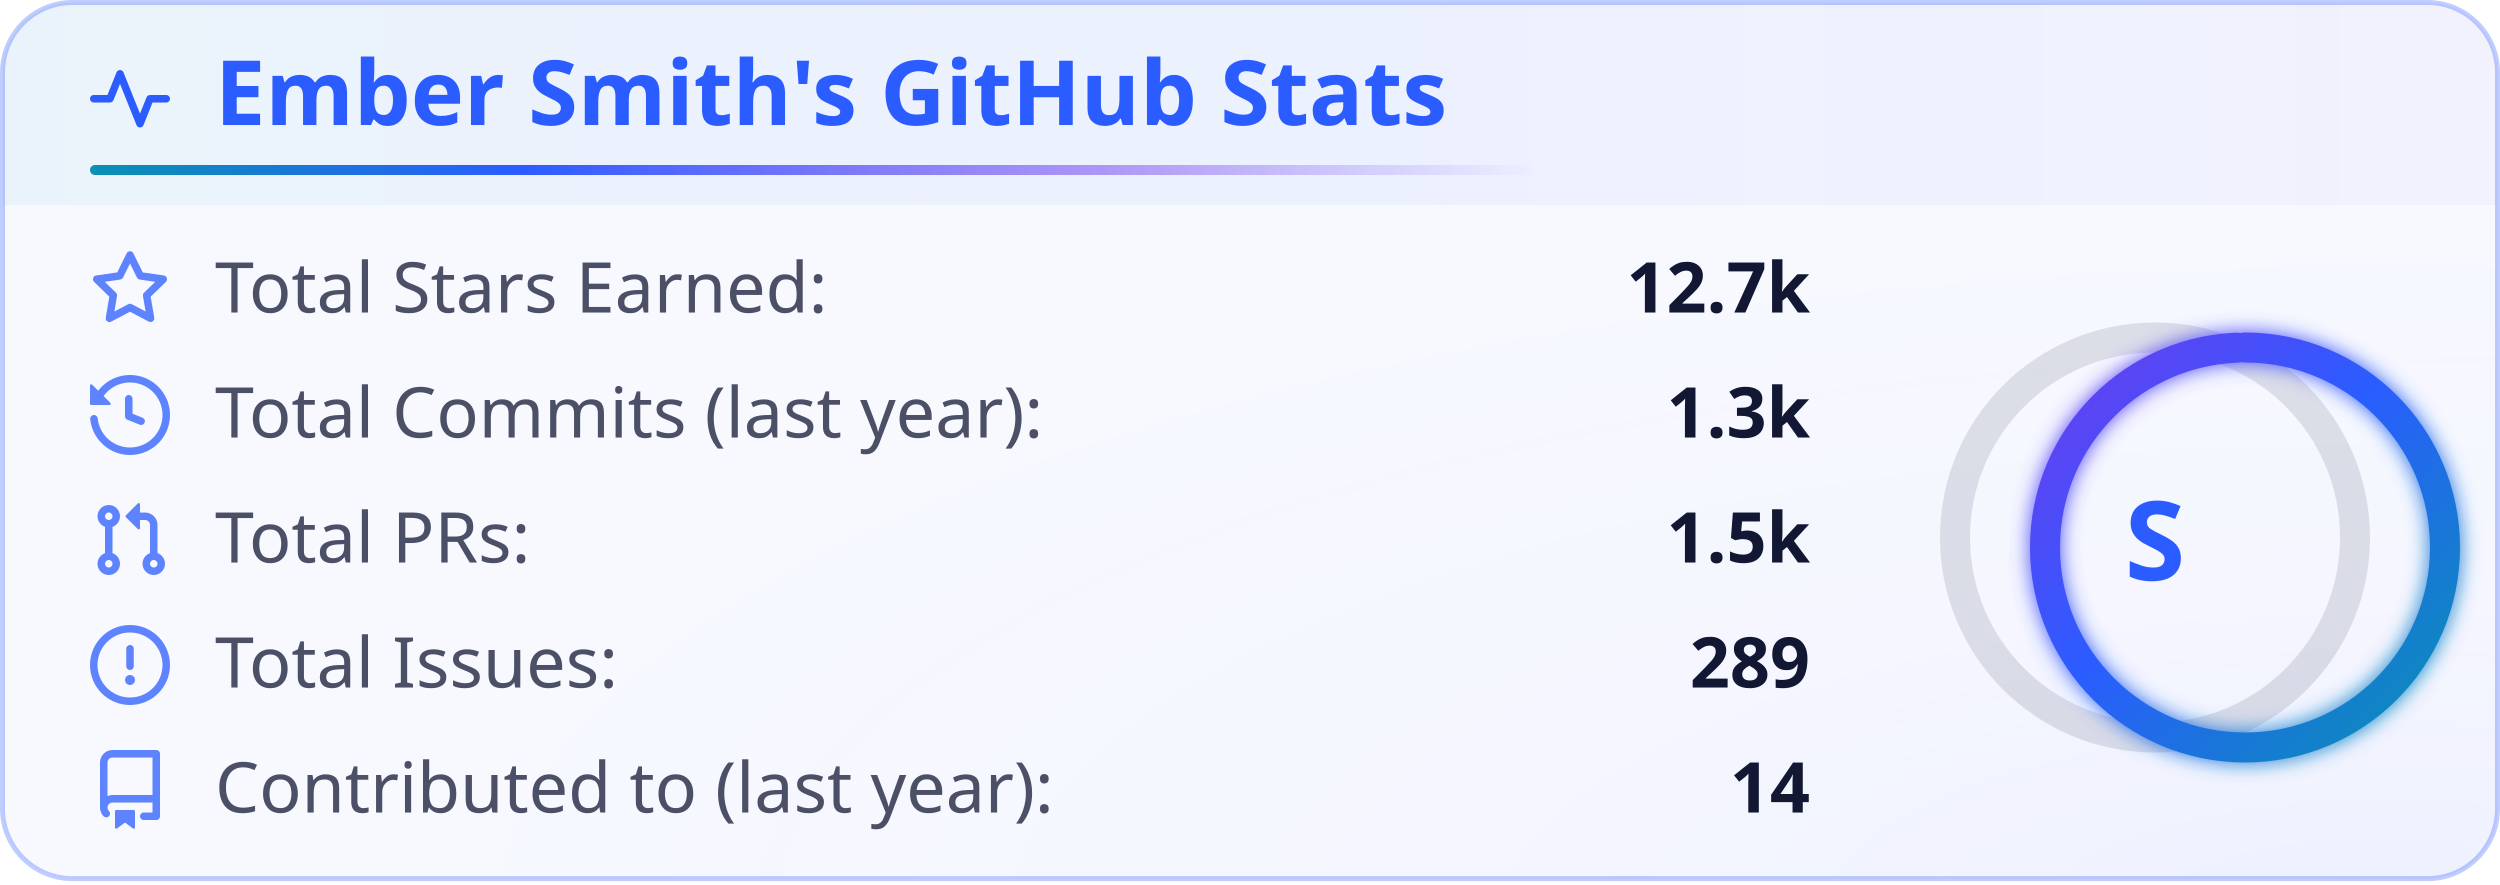
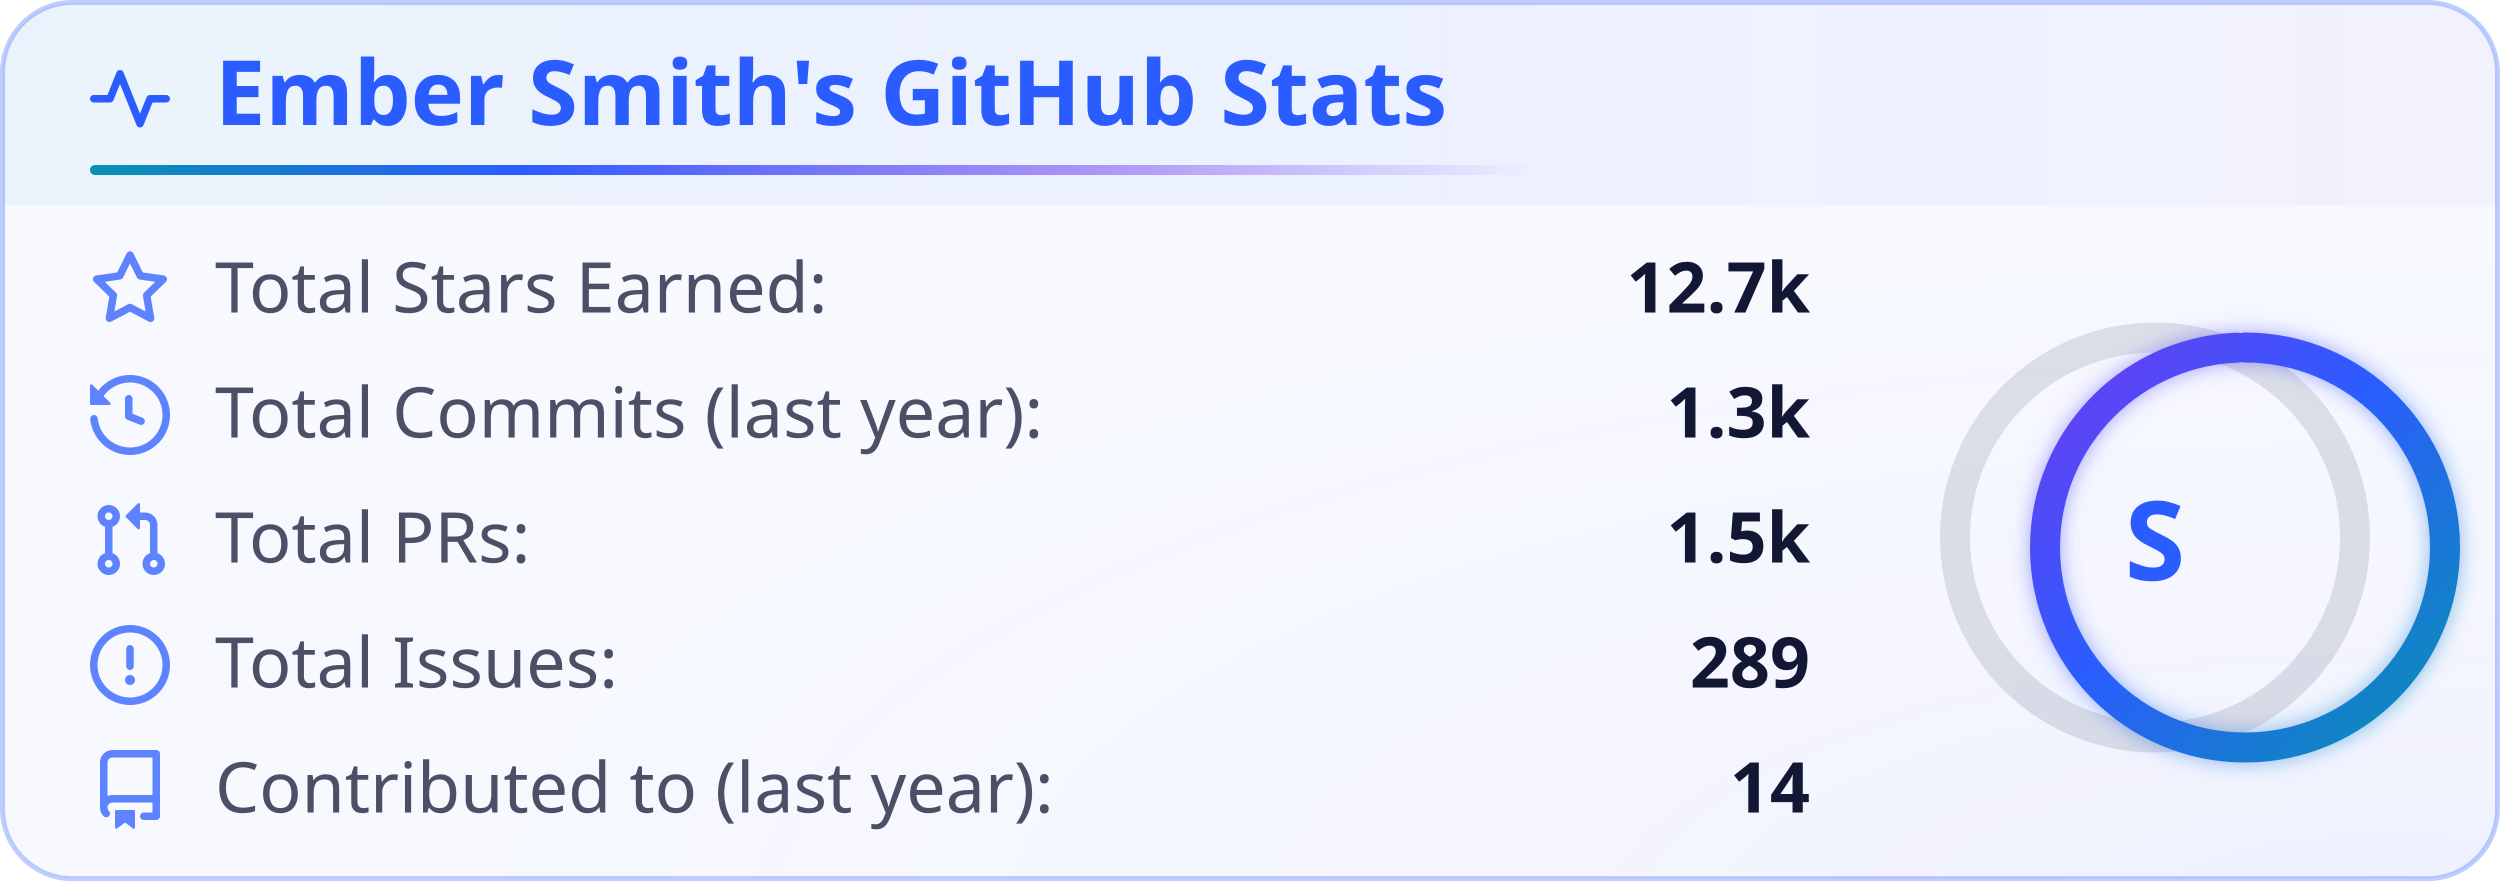
<svg xmlns="http://www.w3.org/2000/svg" width="500" height="177" viewBox="0 0 500 177" fill="none" role="img" aria-labelledby="title-id desc-id">
  <style>
    .header {
      font: 600 18px 'Segoe UI', Ubuntu, "Helvetica Neue", Sans-Serif;
      fill: #2b5cff;
      animation: fadeInAnimation 0.8s ease-in-out backwards;
    }
    /* The icon reads against the title rather than with it, so it keeps its own color. */
    .title-icon {
      fill: #2b5cff;
      animation: fadeInAnimation 0.8s ease-in-out backwards;
    }
    .title-accent {
      transform-box: fill-box;
      transform-origin: left center;
      animation: trailAnimation 0.9s cubic-bezier(0.2, 0.7, 0.2, 1) 0.2s backwards;
    }
    @supports(-moz-appearance: auto) {
      /* Selector detects Firefox */
      .header {
        font-size: 15.5px;
      }
    }
    .stat {
      font: 400 14px 'Segoe UI', Ubuntu, "Helvetica Neue", Sans-Serif;
      fill: #121833;
      font-variant-numeric: tabular-nums;
    }
    @supports(-moz-appearance: auto) {
      /* Selector detects Firefox */
      .stat {
        font-size: 12px;
      }
    }
    .stagger {
      animation: fadeInAnimation 0.3s ease-in-out backwards;
    }
    .rank-text {
      font: 700 22px 'Segoe UI', Ubuntu, "Helvetica Neue", Sans-Serif;
      fill: #2b5cff;
      transform: translate(-5px, 5px);
      animation: scaleInAnimation 0.3s ease-in-out backwards;
    }
    .rank-percentile-header {
      font-size: 14px;
    }
    .rank-percentile-text {
      font-size: 16px;
    }
    /* Labels recede so that the values read first. */
    .not_bold {
      font-weight: 400;
      opacity: 0.75;
    }
    .bold {
      font-weight: 600;
    }
    .icon {
      fill: #2b5cff;
      opacity: 0.75;
      display: block;
    }
    .rank-circle-rim {
      stroke: #121833;
      fill: none;
      stroke-width: 6;
      opacity: 0.12;
    }
    .rank-circle {
      stroke: url(#heat-ring);
      stroke-dasharray: 251.327;
      fill: none;
      stroke-width: 6;
      stroke-linecap: round;
      opacity: 1;
      transform-origin: -10px 8px;
      transform: rotate(-90deg);
      stroke-dashoffset: 1.612;
      animation: rankAnimation 0.8s backwards ease-in-out;
    }
    @keyframes rankAnimation {
      from {
        stroke-dashoffset: 251.327;
      }
      to {
        stroke-dashoffset: 1.612;
      }
    }
    /* A spark burns out at the top of its rise, so its resting frame is unlit. */
    .spark {
      fill: #0891b2;
      opacity: 0;
      animation: sparkAnimation 3.4s ease-out 3 backwards;
    }
    @keyframes sparkAnimation {
      0% {
        opacity: 0;
        transform: translateY(0);
      }
      15% {
        opacity: 1;
      }
      100% {
        opacity: 0;
        transform: translateY(-56px);
      }
    }
    @media (prefers-color-scheme: dark) {
      .heat-0 {
        stop-color: #7df3ff;
      }
      .heat-1 {
        stop-color: #3d8bff;
      }
      .heat-2 {
        stop-color: #8a5cff;
      }
      .glow-core {
        stop-color: #3d8bff;
        stop-opacity: 0.13;
      }
      .glow-edge {
        stop-color: #8a5cff;
        stop-opacity: 0.046;
      }
      .band-0 {
        stop-color: #7df3ff;
        stop-opacity: 0.08;
      }
      .band-1 {
        stop-color: #3d8bff;
        stop-opacity: 0.08;
      }
      .band-2 {
        stop-color: #8a5cff;
        stop-opacity: 0.056;
      }
      .header {
        fill: #3d8bff;
      }
      .title-icon {
        fill: #3d8bff;
      }
      .card-bg {
        fill: #0b1020;
        stroke: #3d8bff4d;
      }
      .stat {
        fill: #eef2ff;
      }
      .rank-text {
        fill: #3d8bff;
      }
      .icon {
        fill: #3d8bff;
      }
      .rank-circle-rim {
        stroke: #eef2ff;
      }
      .spark {
        fill: #7df3ff;
      }
    }
    /* Animations */
    @keyframes scaleInAnimation {
      from {
        transform: translate(-5px, 5px) scale(0);
      }
      to {
        transform: translate(-5px, 5px) scale(1);
      }
    }
    @keyframes fadeInAnimation {
      from {
        opacity: 0;
      }
      to {
        opacity: 1;
      }
    }
    @keyframes trailAnimation {
      from {
        transform: scaleX(0);
      }
    }
    @media (prefers-reduced-motion: reduce) {
      * {
        animation-duration: 0s !important;
        animation-delay: 0s !important;
      }
    }
  </style>
  <defs>
    <linearGradient id="heat" x1="0" y1="0" x2="1" y2="0">
      <stop offset="0" class="heat-0" stop-color="#0891b2" />
      <stop offset="0.55" class="heat-1" stop-color="#2b5cff" />
      <stop offset="1" class="heat-2" stop-color="#6d3cf0" />
    </linearGradient>
    <linearGradient id="heat-ring" x1="0" y1="1" x2="1" y2="0">
      <stop offset="0" class="heat-0" stop-color="#0891b2" />
      <stop offset="0.55" class="heat-1" stop-color="#2b5cff" />
      <stop offset="1" class="heat-2" stop-color="#6d3cf0" />
    </linearGradient>
    <linearGradient id="heat-trail" x1="0" y1="0" x2="1" y2="0">
      <stop offset="0" class="heat-0" stop-color="#0891b2" />
      <stop offset="0.3" class="heat-1" stop-color="#2b5cff" />
      <stop offset="0.7" class="heat-2" stop-color="#6d3cf0" stop-opacity="0.5" />
      <stop offset="1" class="heat-2" stop-color="#6d3cf0" stop-opacity="0" />
    </linearGradient>
    <linearGradient id="heat-band" x1="0" y1="0" x2="1" y2="0">
      <stop offset="0" class="band-0" stop-color="#0891b2" stop-opacity="0.05" />
      <stop offset="0.55" class="band-1" stop-color="#2b5cff" stop-opacity="0.05" />
      <stop offset="1" class="band-2" stop-color="#6d3cf0" stop-opacity="0.035" />
    </linearGradient>
    <radialGradient id="heat-glow" cx="0.95" cy="1.05" r="0.8">
      <stop offset="0" class="glow-core" stop-color="#2b5cff" stop-opacity="0.05" />
      <stop offset="0.45" class="glow-edge" stop-color="#6d3cf0" stop-opacity="0.017" />
      <stop offset="1" class="heat-2" stop-color="#6d3cf0" stop-opacity="0" />
    </radialGradient>
    <filter id="heat-bloom" x="-50%" y="-50%" width="200%" height="200%">
      <feGaussianBlur stdDeviation="2" />
+       <feComponentTransfer>
+         <feFuncA type="linear" slope="0.5" />
+       </feComponentTransfer>
    </filter>
  </defs>
  <rect data-testid="card-bg" class="card-bg" x="0.5" y="0.5" rx="14" height="99%" width="499" stroke="#2b5cff4d" fill="#f7f9ff" stroke-opacity="1" />
  <rect data-testid="card-glow" x="0.5" y="0.5" rx="14" height="99%" width="499" fill="url(#heat-glow)" />
  <path data-testid="title-band" d="M0.5 14.5a14 14 0 0 1 14 -14h471a14 14 0 0 1 14 14v26.5h-499z" fill="url(#heat-band)" />
  <g data-testid="card-title" transform="translate(18, 25)">
    <g>
      <svg class="title-icon" x="0" y="-13" viewBox="0 0 16 16" version="1.1" width="16" height="16">
        <path d="M6 2c.306 0 .582.187.696.471L10 10.731l1.304-3.26A.751.751 0 0 1 12 7h3.25a.75.75 0 0 1 0 1.5h-2.742l-1.812 4.529a.751.751 0 0 1-1.392 0L6 4.769l-1.304 3.26A.751.751 0 0 1 4 8.5H.75a.75.75 0 0 1 0-1.5h2.742l1.812-4.529A.751.751 0 0 1 6 2Z" />
      </svg>
    </g>
    <g transform="translate(25, 0)">
      <text x="0" y="0" class="header" data-testid="header">Ember Smith's GitHub Stats</text>
    </g>
    <rect data-testid="title-accent" class="title-accent" x="0" y="8" width="288.9" height="2" rx="1" fill="url(#heat-trail)" />
  </g>
  <g data-testid="main-card-body" transform="translate(0, 50)">
    <g data-testid="rank-circle" transform="translate(441, 49.5)">
      <circle class="rank-circle-rim" cx="-10" cy="8" r="40" />
      <circle data-testid="rank-glow" class="rank-circle" cx="-10" cy="8" r="40" filter="url(#heat-bloom)" />
      <circle data-testid="rank-ring" class="rank-circle" cx="-10" cy="8" r="40" />
      <g class="rank-text">
        <text x="-5" alignment-baseline="central" dominant-baseline="central" text-anchor="middle" y="3" data-testid="level-rank-icon">S</text>
      </g>
      <circle class="spark" cx="-36" cy="42" r="1.7" style="animation-delay: 0s" />
      <circle class="spark" cx="-20" cy="48" r="1.7" style="animation-delay: 1.1s" />
      <circle class="spark" cx="-6" cy="44" r="1.7" style="animation-delay: 2.2s" />
      <circle class="spark" cx="8" cy="50" r="1.7" style="animation-delay: 0.6s" />
      <circle class="spark" cx="20" cy="40" r="1.7" style="animation-delay: 1.7s" />
    </g>
    <svg x="0" y="0">
      <g>
        <g class="stagger" style="animation-delay: 120ms" transform="translate(18, 0)">
          <svg data-testid="icon" class="icon" viewBox="0 0 16 16" version="1.1" width="16" height="16">
            <path fill-rule="evenodd" d="M8 .25a.75.75 0 01.673.418l1.882 3.815 4.21.612a.75.75 0 01.416 1.279l-3.046 2.97.719 4.192a.75.75 0 01-1.088.791L8 12.347l-3.766 1.98a.75.75 0 01-1.088-.79l.72-4.194L.818 6.374a.75.75 0 01.416-1.28l4.21-.611L7.327.668A.75.75 0 018 .25zm0 2.445L6.615 5.5a.75.75 0 01-.564.41l-3.097.45 2.24 2.184a.75.75 0 01.216.664l-.528 3.084 2.769-1.456a.75.75 0 01.698 0l2.77 1.456-.53-3.084a.75.75 0 01.216-.664l2.24-2.183-3.096-.45a.75.75 0 01-.564-.41L8 2.694v.001z" />
          </svg>
          <text class="stat not_bold" x="25" y="12.5">Total Stars Earned:</text>
          <text class="stat bold" x="344" text-anchor="end" y="12.5" data-testid="stars">12.7k</text>
        </g>
      </g>
      <g transform="translate(0, 25)">
        <g class="stagger" style="animation-delay: 160ms" transform="translate(18, 0)">
          <svg data-testid="icon" class="icon" viewBox="0 0 16 16" version="1.1" width="16" height="16">
            <path fill-rule="evenodd" d="M1.643 3.143L.427 1.927A.25.25 0 000 2.104V5.75c0 .138.112.25.25.25h3.646a.25.25 0 00.177-.427L2.715 4.215a6.5 6.5 0 11-1.18 4.458.75.75 0 10-1.493.154 8.001 8.001 0 101.6-5.684zM7.75 4a.75.75 0 01.75.75v2.992l2.028.812a.75.75 0 01-.557 1.392l-2.5-1A.75.75 0 017 8.25v-3.5A.75.75 0 017.75 4z" />
          </svg>
          <text class="stat not_bold" x="25" y="12.5">Total Commits (last year):</text>
          <text class="stat bold" x="344" text-anchor="end" y="12.5" data-testid="commits">1.3k</text>
        </g>
      </g>
      <g transform="translate(0, 50)">
        <g class="stagger" style="animation-delay: 200ms" transform="translate(18, 0)">
          <svg data-testid="icon" class="icon" viewBox="0 0 16 16" version="1.1" width="16" height="16">
            <path fill-rule="evenodd" d="M7.177 3.073L9.573.677A.25.25 0 0110 .854v4.792a.25.25 0 01-.427.177L7.177 3.427a.25.25 0 010-.354zM3.75 2.5a.75.75 0 100 1.5.75.75 0 000-1.5zm-2.25.75a2.25 2.25 0 113 2.122v5.256a2.251 2.251 0 11-1.5 0V5.372A2.25 2.25 0 011.5 3.25zM11 2.5h-1V4h1a1 1 0 011 1v5.628a2.251 2.251 0 101.5 0V5A2.5 2.5 0 0011 2.5zm1 10.25a.75.75 0 111.5 0 .75.75 0 01-1.5 0zM3.75 12a.75.75 0 100 1.5.75.75 0 000-1.5z" />
          </svg>
          <text class="stat not_bold" x="25" y="12.5">Total PRs:</text>
          <text class="stat bold" x="344" text-anchor="end" y="12.5" data-testid="prs">1.5k</text>
        </g>
      </g>
      <g transform="translate(0, 75)">
        <g class="stagger" style="animation-delay: 240ms" transform="translate(18, 0)">
          <svg data-testid="icon" class="icon" viewBox="0 0 16 16" version="1.1" width="16" height="16">
            <path fill-rule="evenodd" d="M8 1.5a6.5 6.5 0 100 13 6.5 6.5 0 000-13zM0 8a8 8 0 1116 0A8 8 0 010 8zm9 3a1 1 0 11-2 0 1 1 0 012 0zm-.25-6.25a.75.75 0 00-1.5 0v3.5a.75.75 0 001.5 0v-3.5z" />
          </svg>
          <text class="stat not_bold" x="25" y="12.5">Total Issues:</text>
          <text class="stat bold" x="344" text-anchor="end" y="12.5" data-testid="issues">289</text>
        </g>
      </g>
      <g transform="translate(0, 100)">
        <g class="stagger" style="animation-delay: 280ms" transform="translate(18, 0)">
          <svg data-testid="icon" class="icon" viewBox="0 0 16 16" version="1.1" width="16" height="16">
            <path fill-rule="evenodd" d="M2 2.5A2.5 2.5 0 014.5 0h8.75a.75.75 0 01.75.75v12.5a.75.75 0 01-.75.75h-2.5a.75.75 0 110-1.5h1.75v-2h-8a1 1 0 00-.714 1.7.75.75 0 01-1.072 1.05A2.495 2.495 0 012 11.5v-9zm10.5-1V9h-8c-.356 0-.694.074-1 .208V2.5a1 1 0 011-1h8zM5 12.25v3.25a.25.25 0 00.4.2l1.45-1.087a.25.25 0 01.3 0L8.6 15.7a.25.25 0 00.4-.2v-3.25a.25.25 0 00-.25-.25h-3.5a.25.25 0 00-.25.25z" />
          </svg>
          <text class="stat not_bold" x="25" y="12.5">Contributed to (last year):</text>
          <text class="stat bold" x="344" text-anchor="end" y="12.5" data-testid="contributed_to">14</text>
        </g>
      </g>
    </svg>
  </g>
</svg>
